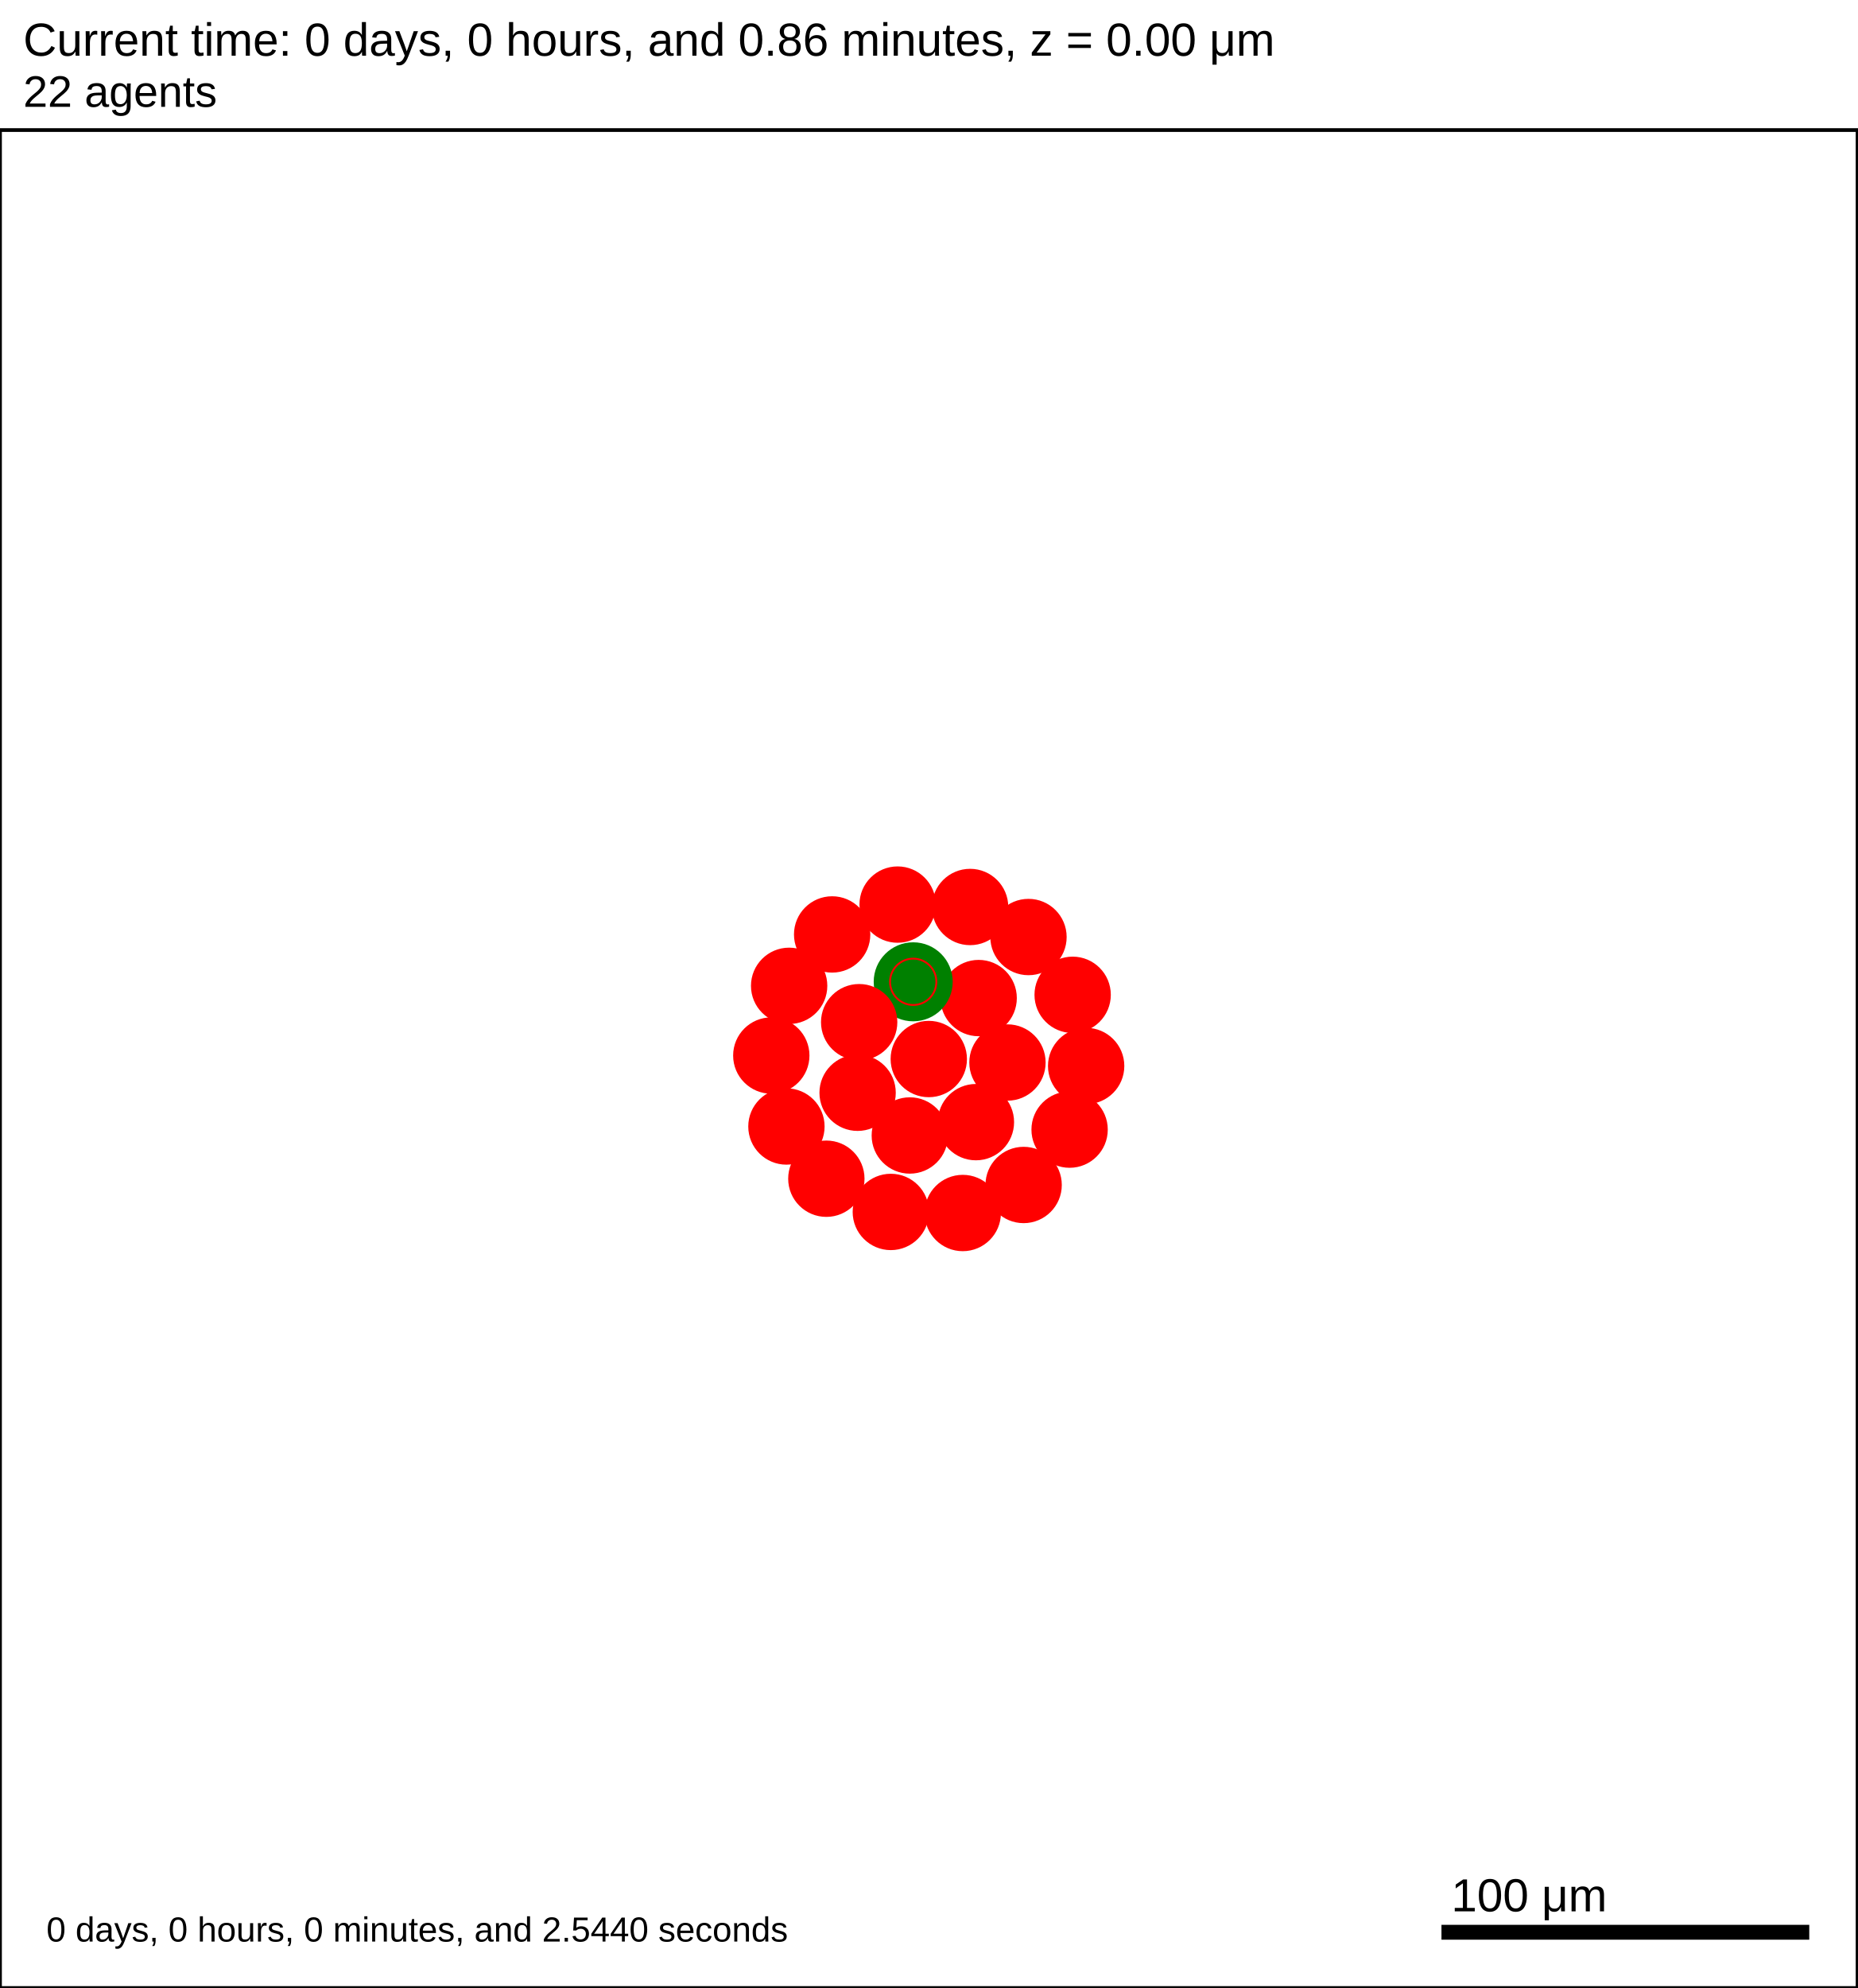
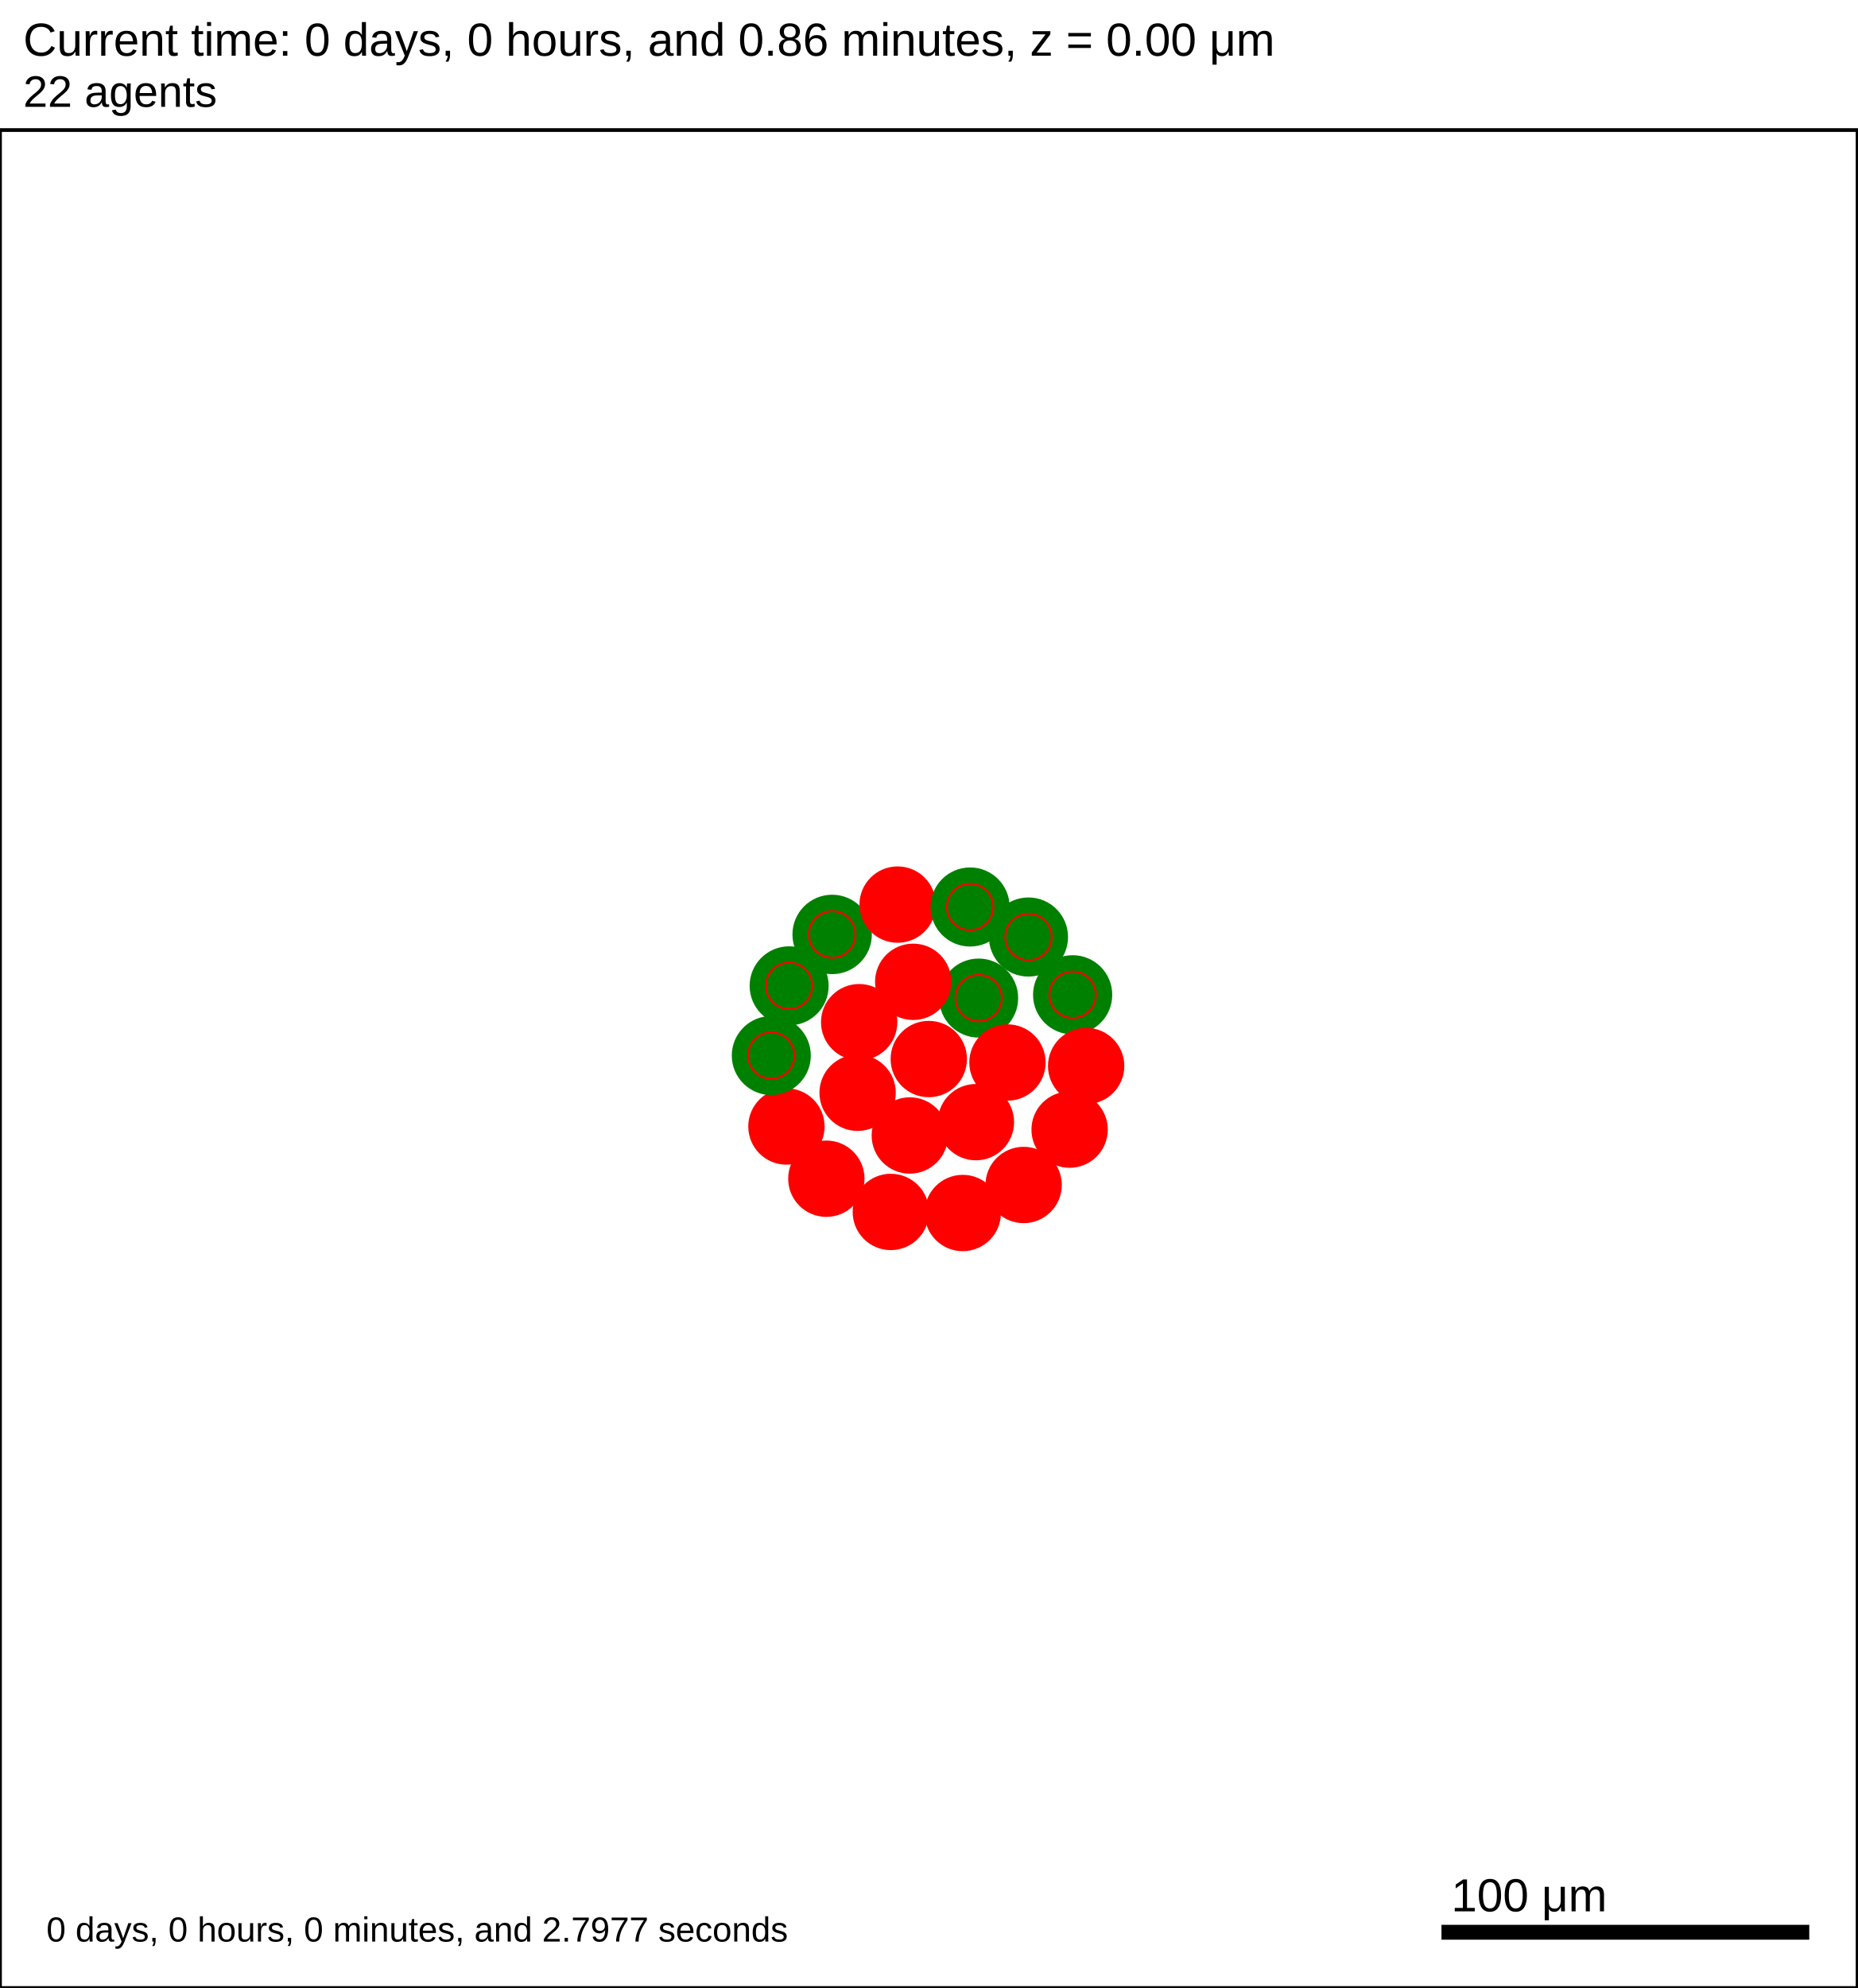
<svg xmlns="http://www.w3.org/2000/svg" version="1.1" width="500" height="535" id="svg2">
  <rect x="0" y="0" width="500" height="535" stroke-width="1" stroke="white" fill="white" />
  <text x="6.25" y="15" font-family="Arial" font-size="12.5" fill="black">
   Current time: 0 days, 0 hours, and 0.86 minutes, z = 0.00 μm
  </text>
  <text x="6.25" y="28.75" font-family="Arial" font-size="11.875" fill="black">
   22 agents
  </text>
  <g id="tissue" transform="translate(0,535) scale(1,-1)">
    <g id="ECM">
  </g>
    <g id="cells">
      <g id="cell0">
        <circle cx="250" cy="250" r="10.023" stroke-width="0.5" stroke="red" fill="red" />
        <circle cx="250" cy="250" r="6.018" stroke-width="0.5" stroke="red" fill="red" />
      </g>
      <g id="cell1">
        <circle cx="230.842" cy="240.923" r="10.023" stroke-width="0.5" stroke="red" fill="red" />
        <circle cx="230.842" cy="240.923" r="6.018" stroke-width="0.5" stroke="red" fill="red" />
      </g>
      <g id="cell2">
-         <circle cx="263.426" cy="266.406" r="10.023" stroke-width="0.5" stroke="red" fill="red" />
-         <circle cx="263.426" cy="266.406" r="6.018" stroke-width="0.5" stroke="red" fill="red" />
+         <circle cx="263.426" cy="266.406" r="10.384" stroke-width="0.5" stroke="green" fill="green" />
+         <circle cx="263.426" cy="266.406" r="6.235" stroke-width="0.5" stroke="red" fill="green" />
      </g>
      <g id="cell3">
        <circle cx="244.892" cy="229.425" r="10.023" stroke-width="0.5" stroke="red" fill="red" />
        <circle cx="244.892" cy="229.425" r="6.018" stroke-width="0.5" stroke="red" fill="red" />
      </g>
      <g id="cell4">
-         <circle cx="245.806" cy="270.781" r="10.381" stroke-width="0.5" stroke="green" fill="green" />
-         <circle cx="245.806" cy="270.781" r="6.234" stroke-width="0.5" stroke="red" fill="green" />
+         <circle cx="245.806" cy="270.781" r="10.023" stroke-width="0.5" stroke="red" fill="red" />
+         <circle cx="245.806" cy="270.781" r="6.018" stroke-width="0.5" stroke="red" fill="red" />
      </g>
      <g id="cell5">
        <circle cx="262.688" cy="233.016" r="10.023" stroke-width="0.5" stroke="red" fill="red" />
        <circle cx="262.688" cy="233.016" r="6.018" stroke-width="0.5" stroke="red" fill="red" />
      </g>
      <g id="cell6">
        <circle cx="231.262" cy="259.916" r="10.023" stroke-width="0.5" stroke="red" fill="red" />
        <circle cx="231.262" cy="259.916" r="6.018" stroke-width="0.5" stroke="red" fill="red" />
      </g>
      <g id="cell7">
        <circle cx="271.179" cy="249.063" r="10.023" stroke-width="0.5" stroke="red" fill="red" />
        <circle cx="271.179" cy="249.063" r="6.018" stroke-width="0.5" stroke="red" fill="red" />
      </g>
      <g id="cell8">
        <circle cx="259.148" cy="208.561" r="10.023" stroke-width="0.5" stroke="red" fill="red" />
        <circle cx="259.148" cy="208.561" r="6.018" stroke-width="0.5" stroke="red" fill="red" />
      </g>
      <g id="cell9">
        <circle cx="211.683" cy="231.845" r="10.023" stroke-width="0.5" stroke="red" fill="red" />
        <circle cx="211.683" cy="231.845" r="6.018" stroke-width="0.5" stroke="red" fill="red" />
      </g>
      <g id="cell10">
-         <circle cx="223.989" cy="283.53" r="10.023" stroke-width="0.5" stroke="red" fill="red" />
-         <circle cx="223.989" cy="283.53" r="6.018" stroke-width="0.5" stroke="red" fill="red" />
+         <circle cx="223.989" cy="283.53" r="10.437" stroke-width="0.5" stroke="green" fill="green" />
+         <circle cx="223.989" cy="283.53" r="6.267" stroke-width="0.5" stroke="red" fill="green" />
      </g>
      <g id="cell11">
-         <circle cx="276.838" cy="282.832" r="10.023" stroke-width="0.5" stroke="red" fill="red" />
-         <circle cx="276.838" cy="282.832" r="6.018" stroke-width="0.5" stroke="red" fill="red" />
+         <circle cx="276.837" cy="282.833" r="10.397" stroke-width="0.5" stroke="green" fill="green" />
+         <circle cx="276.837" cy="282.833" r="6.243" stroke-width="0.5" stroke="red" fill="green" />
      </g>
      <g id="cell12">
        <circle cx="287.906" cy="231.002" r="10.023" stroke-width="0.5" stroke="red" fill="red" />
        <circle cx="287.906" cy="231.002" r="6.018" stroke-width="0.5" stroke="red" fill="red" />
      </g>
      <g id="cell13">
        <circle cx="239.783" cy="208.849" r="10.023" stroke-width="0.5" stroke="red" fill="red" />
        <circle cx="239.783" cy="208.849" r="6.018" stroke-width="0.5" stroke="red" fill="red" />
      </g>
      <g id="cell14">
-         <circle cx="207.61" cy="250.938" r="10.023" stroke-width="0.5" stroke="red" fill="red" />
-         <circle cx="207.61" cy="250.938" r="6.018" stroke-width="0.5" stroke="red" fill="red" />
+         <circle cx="207.61" cy="250.938" r="10.387" stroke-width="0.5" stroke="green" fill="green" />
+         <circle cx="207.61" cy="250.938" r="6.237" stroke-width="0.5" stroke="red" fill="green" />
      </g>
      <g id="cell15">
        <circle cx="241.613" cy="291.562" r="10.023" stroke-width="0.5" stroke="red" fill="red" />
        <circle cx="241.613" cy="291.562" r="6.018" stroke-width="0.5" stroke="red" fill="red" />
      </g>
      <g id="cell16">
-         <circle cx="288.725" cy="267.282" r="10.023" stroke-width="0.5" stroke="red" fill="red" />
-         <circle cx="288.725" cy="267.282" r="6.018" stroke-width="0.5" stroke="red" fill="red" />
+         <circle cx="288.725" cy="267.282" r="10.408" stroke-width="0.5" stroke="green" fill="green" />
+         <circle cx="288.725" cy="267.282" r="6.25" stroke-width="0.5" stroke="red" fill="green" />
      </g>
      <g id="cell17">
        <circle cx="275.531" cy="216.104" r="10.023" stroke-width="0.5" stroke="red" fill="red" />
        <circle cx="275.531" cy="216.104" r="6.018" stroke-width="0.5" stroke="red" fill="red" />
      </g>
      <g id="cell18">
        <circle cx="222.428" cy="217.789" r="10.023" stroke-width="0.5" stroke="red" fill="red" />
        <circle cx="222.428" cy="217.789" r="6.018" stroke-width="0.5" stroke="red" fill="red" />
      </g>
      <g id="cell19">
-         <circle cx="212.413" cy="269.699" r="10.023" stroke-width="0.5" stroke="red" fill="red" />
-         <circle cx="212.413" cy="269.699" r="6.018" stroke-width="0.5" stroke="red" fill="red" />
+         <circle cx="212.413" cy="269.699" r="10.387" stroke-width="0.5" stroke="green" fill="green" />
+         <circle cx="212.413" cy="269.699" r="6.237" stroke-width="0.5" stroke="red" fill="green" />
      </g>
      <g id="cell20">
-         <circle cx="261.124" cy="290.915" r="10.023" stroke-width="0.5" stroke="red" fill="red" />
-         <circle cx="261.124" cy="290.915" r="6.018" stroke-width="0.5" stroke="red" fill="red" />
+         <circle cx="261.124" cy="290.915" r="10.394" stroke-width="0.5" stroke="green" fill="green" />
+         <circle cx="261.124" cy="290.915" r="6.241" stroke-width="0.5" stroke="red" fill="green" />
      </g>
      <g id="cell21">
        <circle cx="292.359" cy="248.125" r="10.023" stroke-width="0.5" stroke="red" fill="red" />
        <circle cx="292.359" cy="248.125" r="6.018" stroke-width="0.5" stroke="red" fill="red" />
      </g>
    </g>
  </g>
  <rect x="387.5" y="517.5" width="100" height="5" stroke-width="1" stroke="rgb(255,255,255)" fill="rgb(0,0,0)" />
  <text x="390.625" y="514.375" font-family="Arial" font-size="12.5" fill="black">
   100 μm
  </text>
  <text x="12.5" y="522.5" font-family="Arial" font-size="9.375" fill="black">
-    0 days, 0 hours, 0 minutes, and 2.5440 seconds
+    0 days, 0 hours, 0 minutes, and 2.7977 seconds
  </text>
  <rect x="0" y="35" width="500" height="500" stroke-width="1" stroke="rgb(0,0,0)" fill="none" />
</svg>
